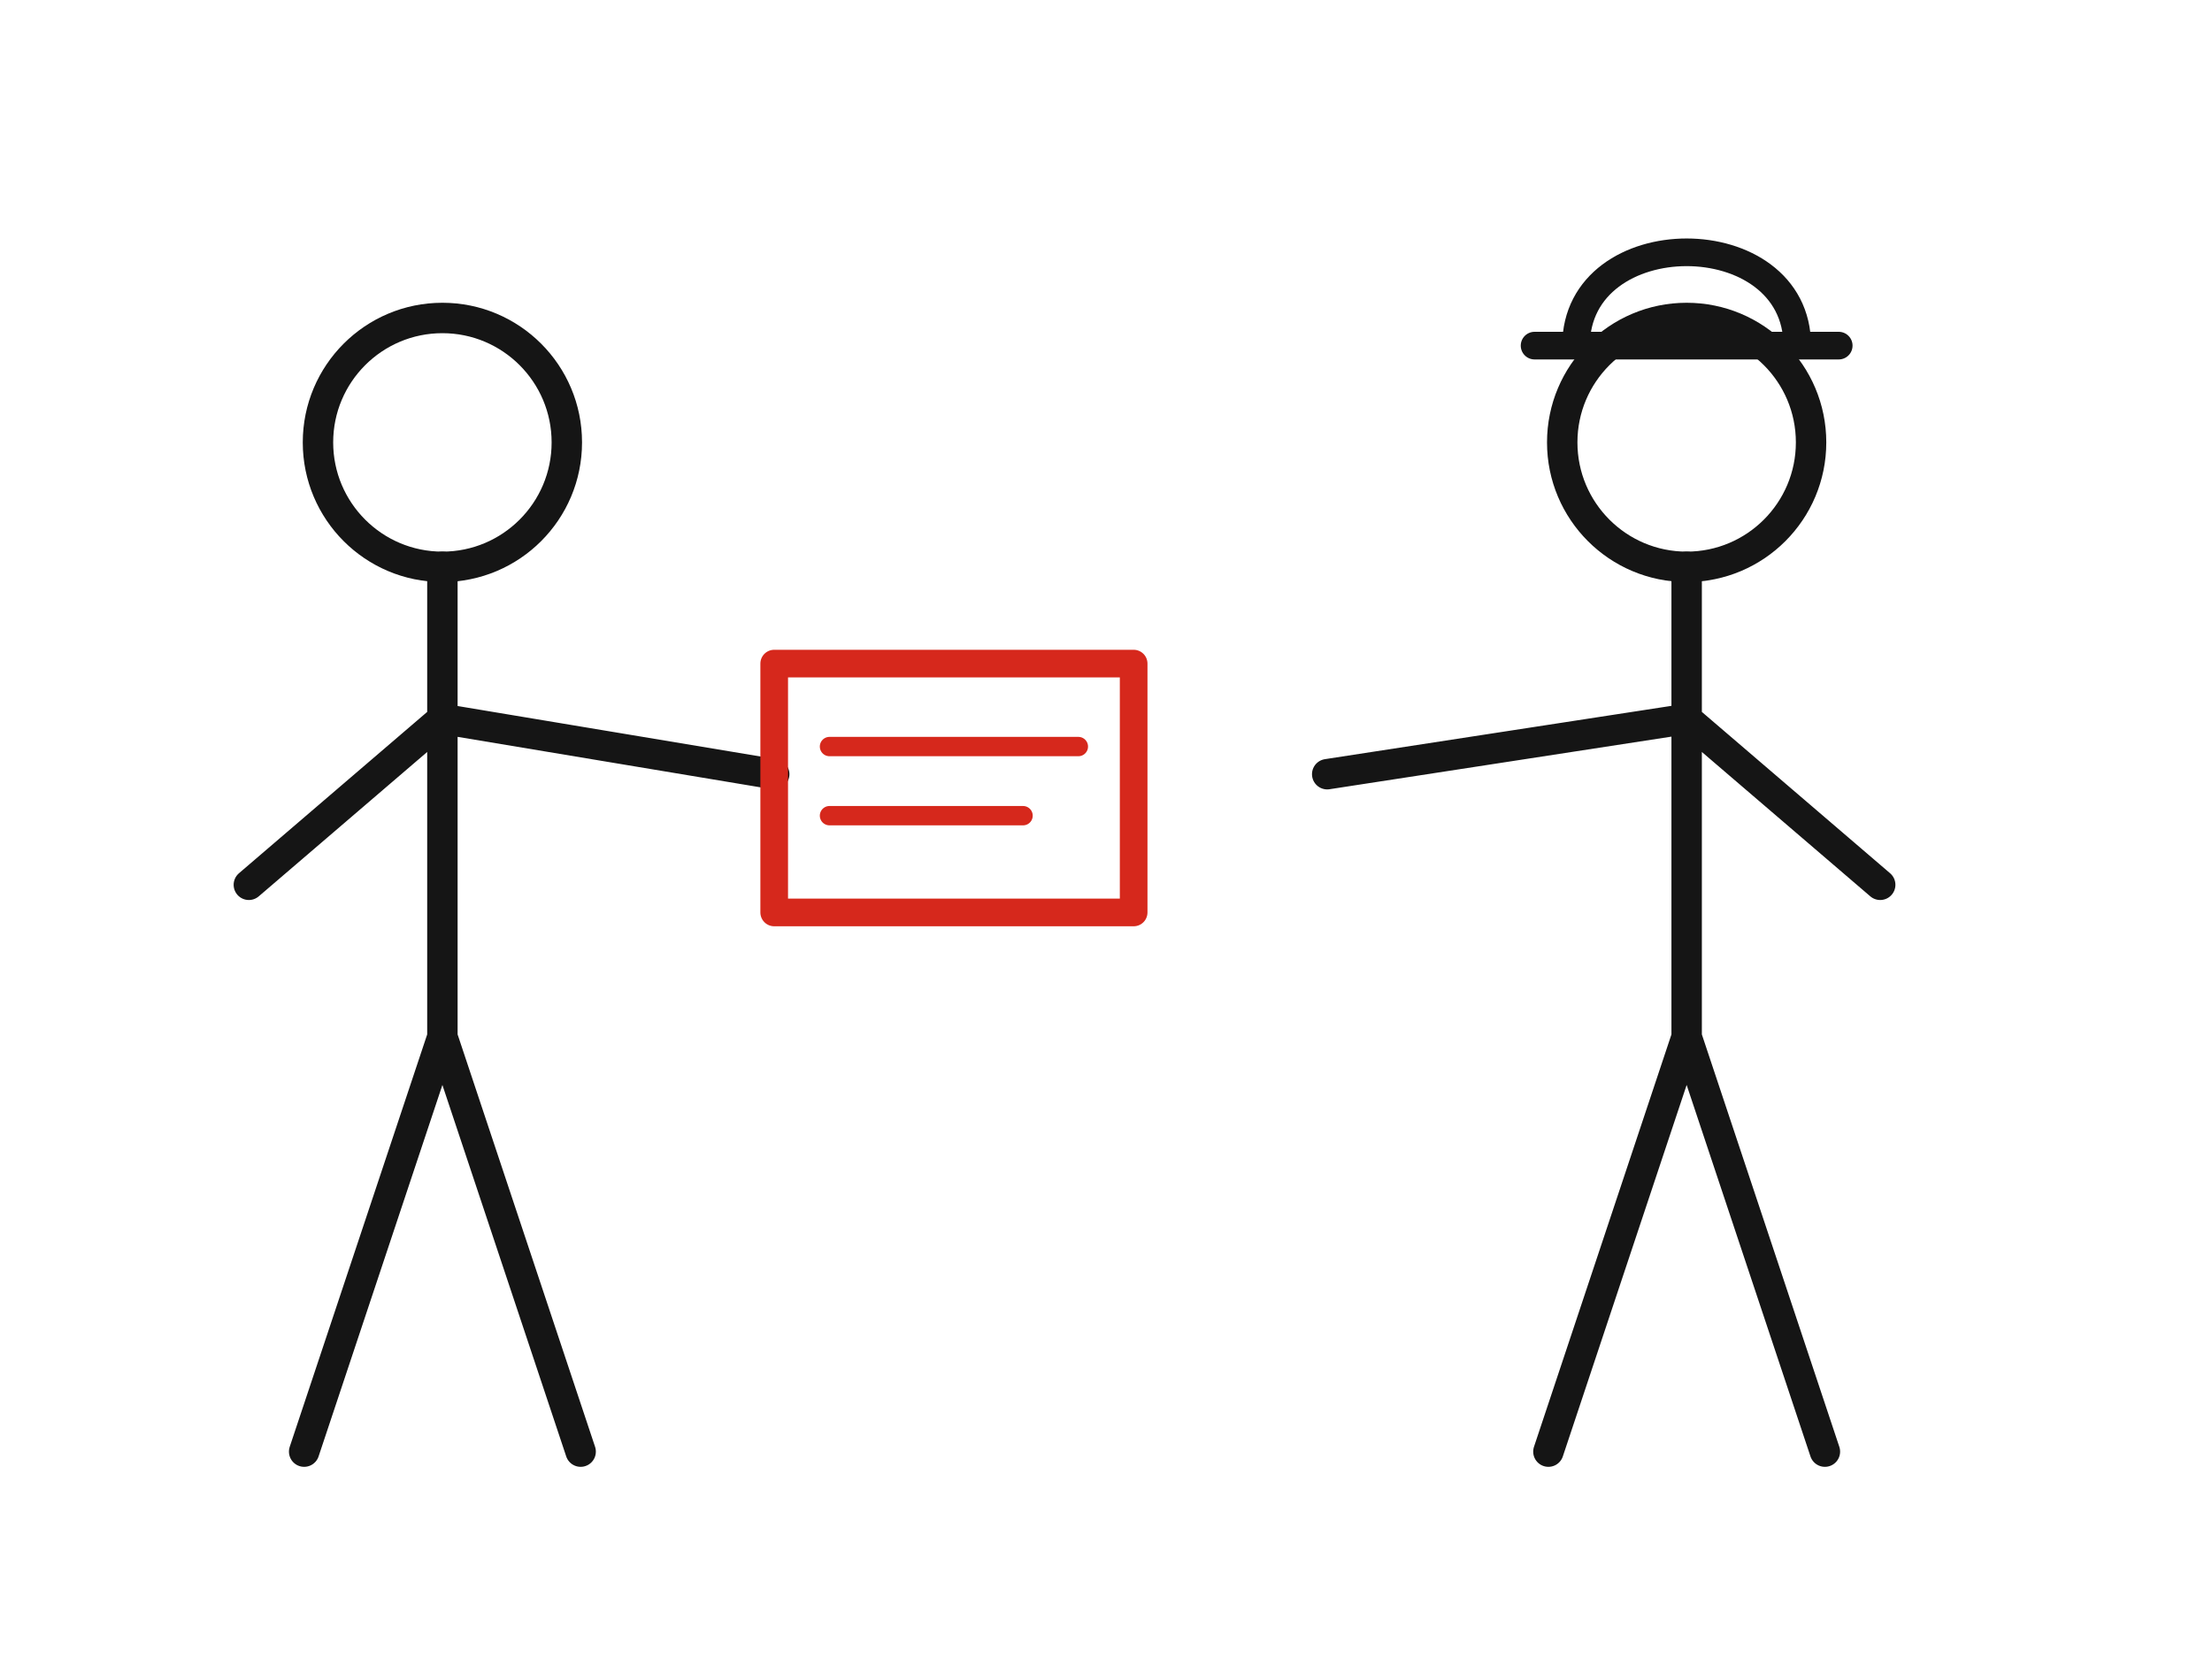
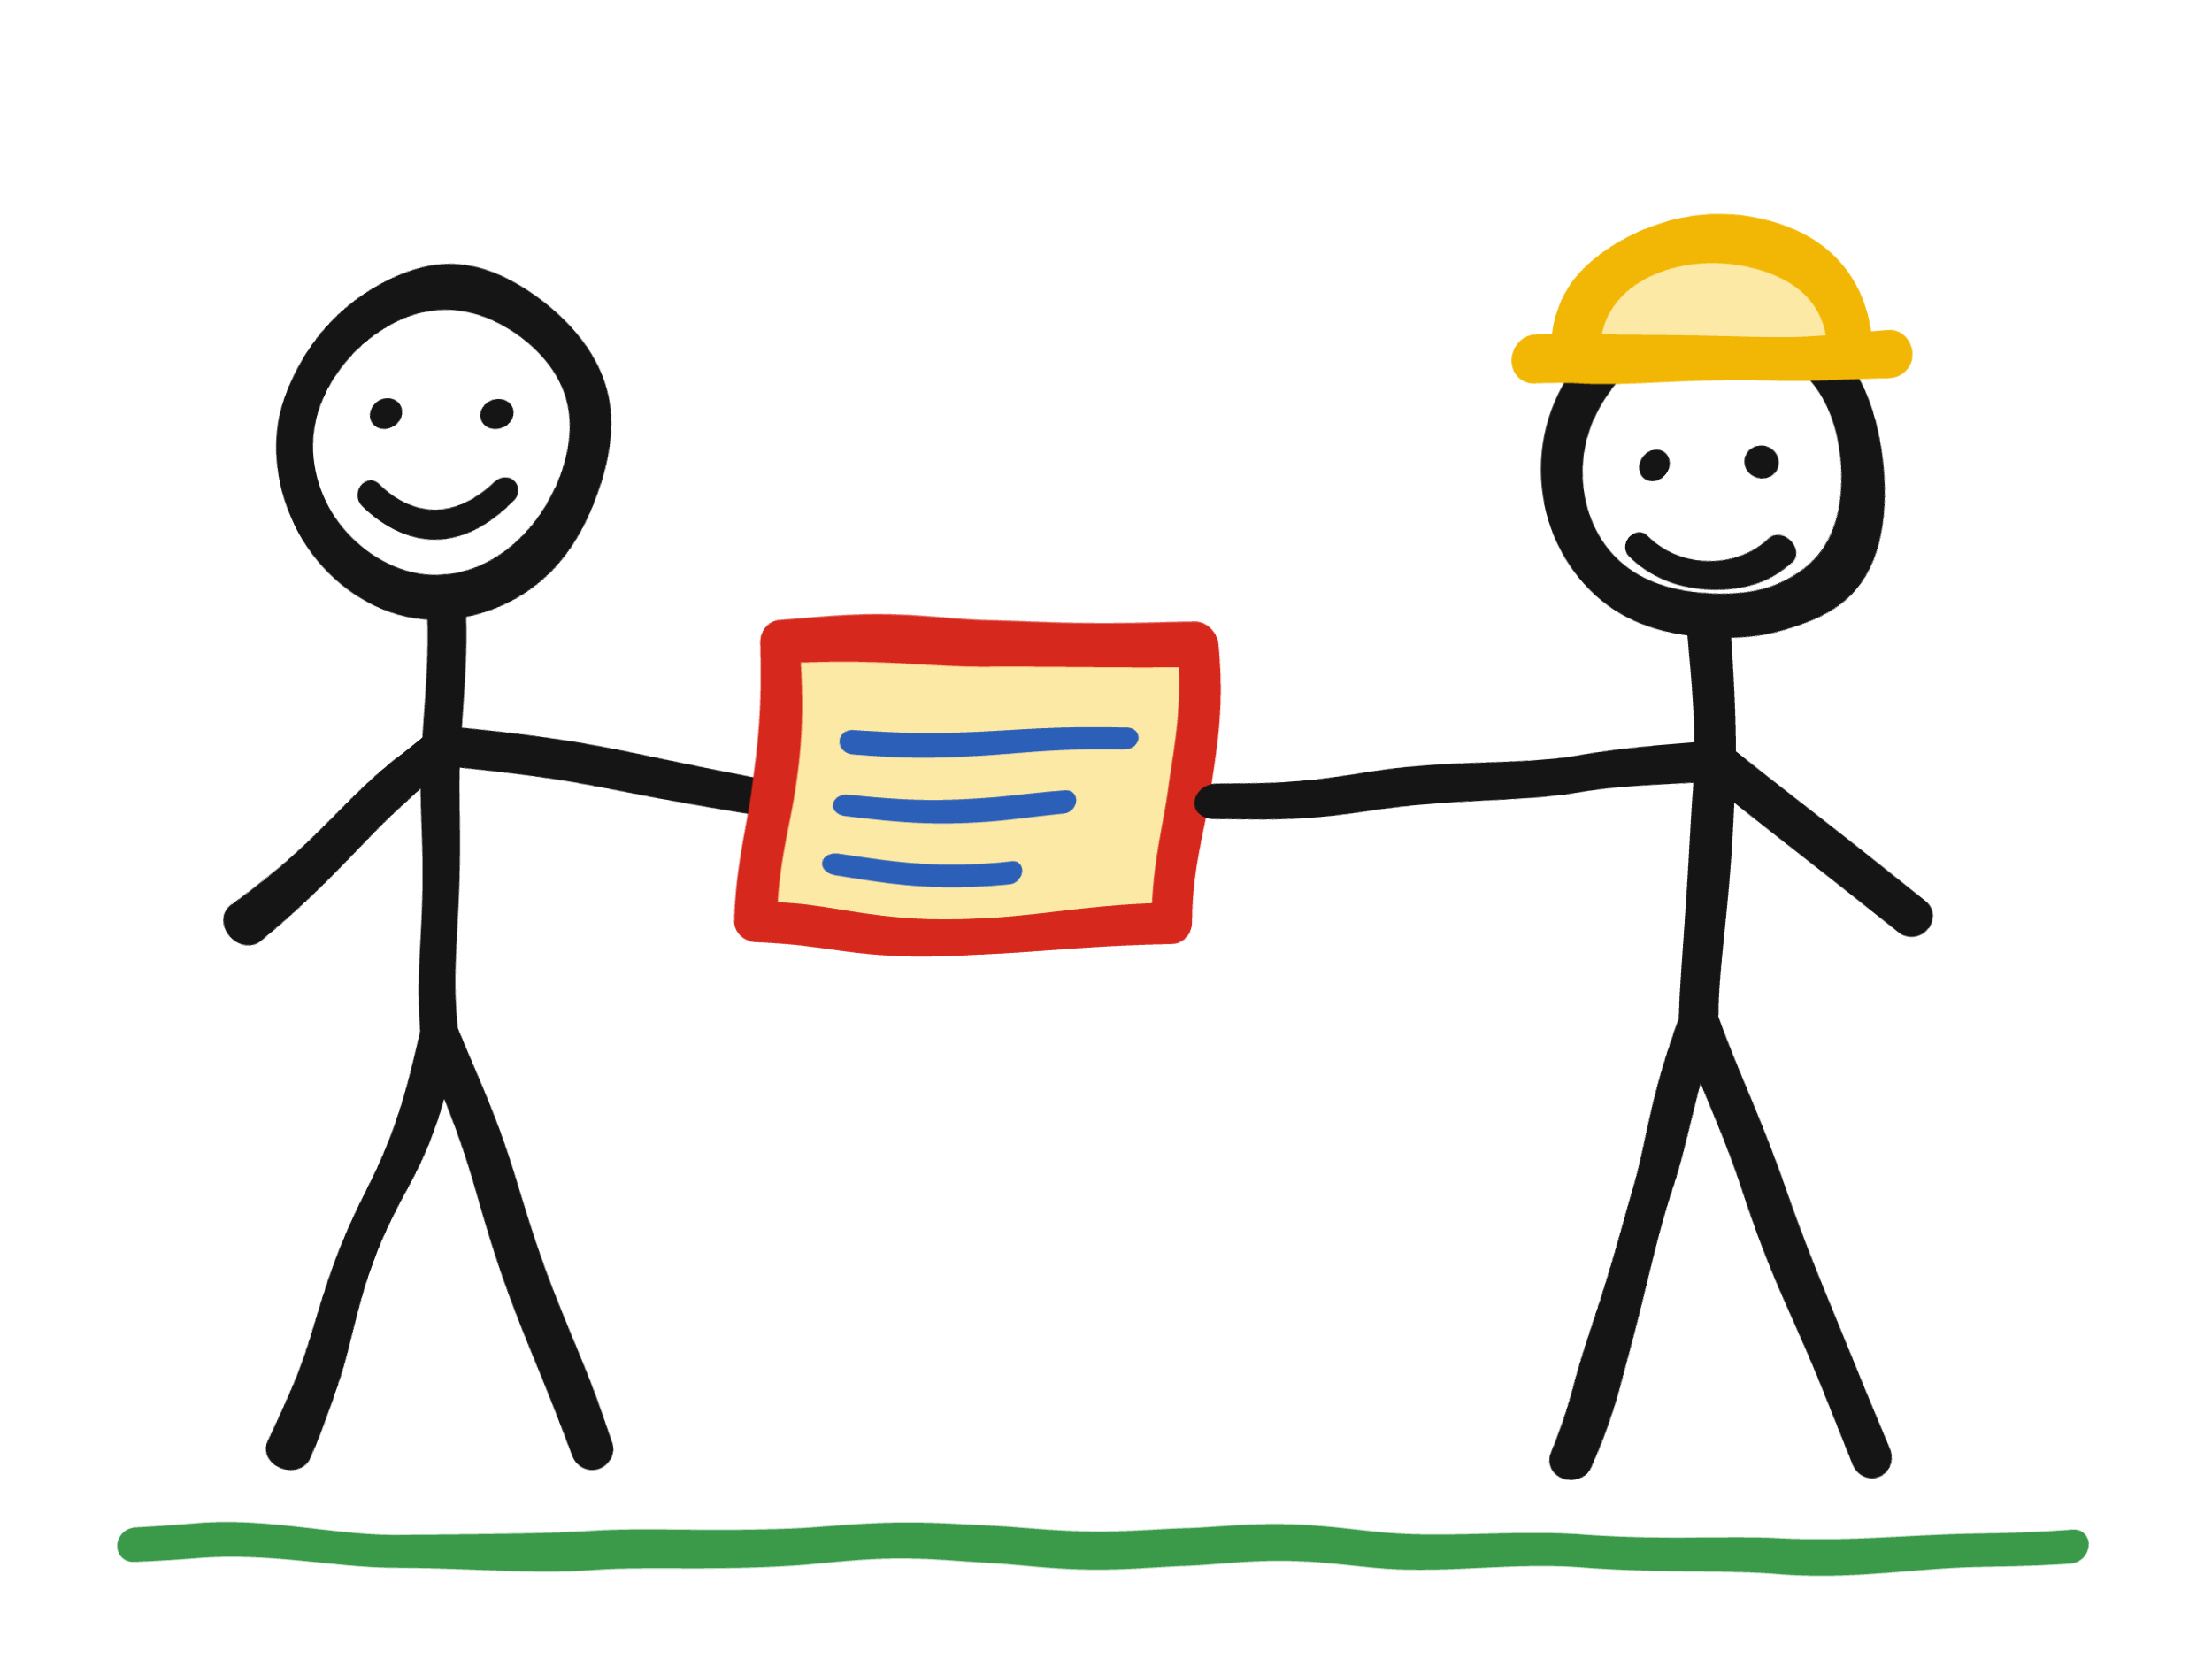
- <svg xmlns="http://www.w3.org/2000/svg" viewBox="0 0 160 120" fill="none" stroke="#151515" stroke-width="2.2" stroke-linecap="round" stroke-linejoin="round">
-   <circle cx="32" cy="32" r="9" />
-   <path d="M32 41v34M32 75l-10 30M32 75l10 30M32 52l24 4M32 52l-14 12" />
-   <rect x="56" y="48" width="26" height="18" stroke="#d6281c" stroke-width="2" />
-   <path d="M60 54h18M60 59h14" stroke="#d6281c" stroke-width="1.4" />
-   <circle cx="122" cy="32" r="9" />
-   <path d="M111 25h22M114 25c0-9 16-9 16 0" stroke-width="2" />
-   <path d="M122 41v34M122 75l-10 30M122 75l10 30M122 52l-26 4M122 52l14 12" />
+ <svg xmlns="http://www.w3.org/2000/svg" viewBox="0 0 160 120" fill="none" stroke-linecap="round" stroke-linejoin="round">
+   <defs>
+     <filter id="w" x="-5%" y="-5%" width="110%" height="110%">
+       <feTurbulence type="fractalNoise" baseFrequency="0.035" numOctaves="2" seed="11" />
+       <feDisplacementMap in="SourceGraphic" scale="4.5" />
+     </filter>
+   </defs>
+   <g filter="url(#w)">
+     <circle cx="32" cy="32" r="11" stroke="#151515" stroke-width="3" />
+     <circle cx="28" cy="30" r="1.2" fill="#151515" />
+     <circle cx="36" cy="30" r="1.2" fill="#151515" />
+     <path d="M27 36c3 3 7 3 10 0" stroke="#151515" stroke-width="2" />
+     <path d="M32 43v32M32 75l-11 30M32 75l11 30M32 54l24 4M32 54l-15 12" stroke="#151515" stroke-width="3" />
+     <rect x="56" y="46" width="30" height="22" fill="#fde9a6" stroke="#d6281c" stroke-width="3" />
+     <path d="M61 53h20M61 58h16M61 63h12" stroke="#2b5fb8" stroke-width="1.8" />
+     <circle cx="124" cy="34" r="11" stroke="#151515" stroke-width="3" />
+     <path d="M111 26h26M114 26c0-12 20-12 20 0" stroke="#f2b705" stroke-width="3.5" fill="#fde9a6" />
+     <circle cx="120" cy="34" r="1.2" fill="#151515" />
+     <circle cx="128" cy="34" r="1.2" fill="#151515" />
+     <path d="M119 40c3 3 7 3 10 0" stroke="#151515" stroke-width="2" />
+     <path d="M124 45v30M124 75l-11 30M124 75l11 30M124 55l-36 3M124 55l15 12" stroke="#151515" stroke-width="3" />
+     <path d="M10 112h140" stroke="#3a9a4a" stroke-width="2.6" />
+   </g>
</svg>
